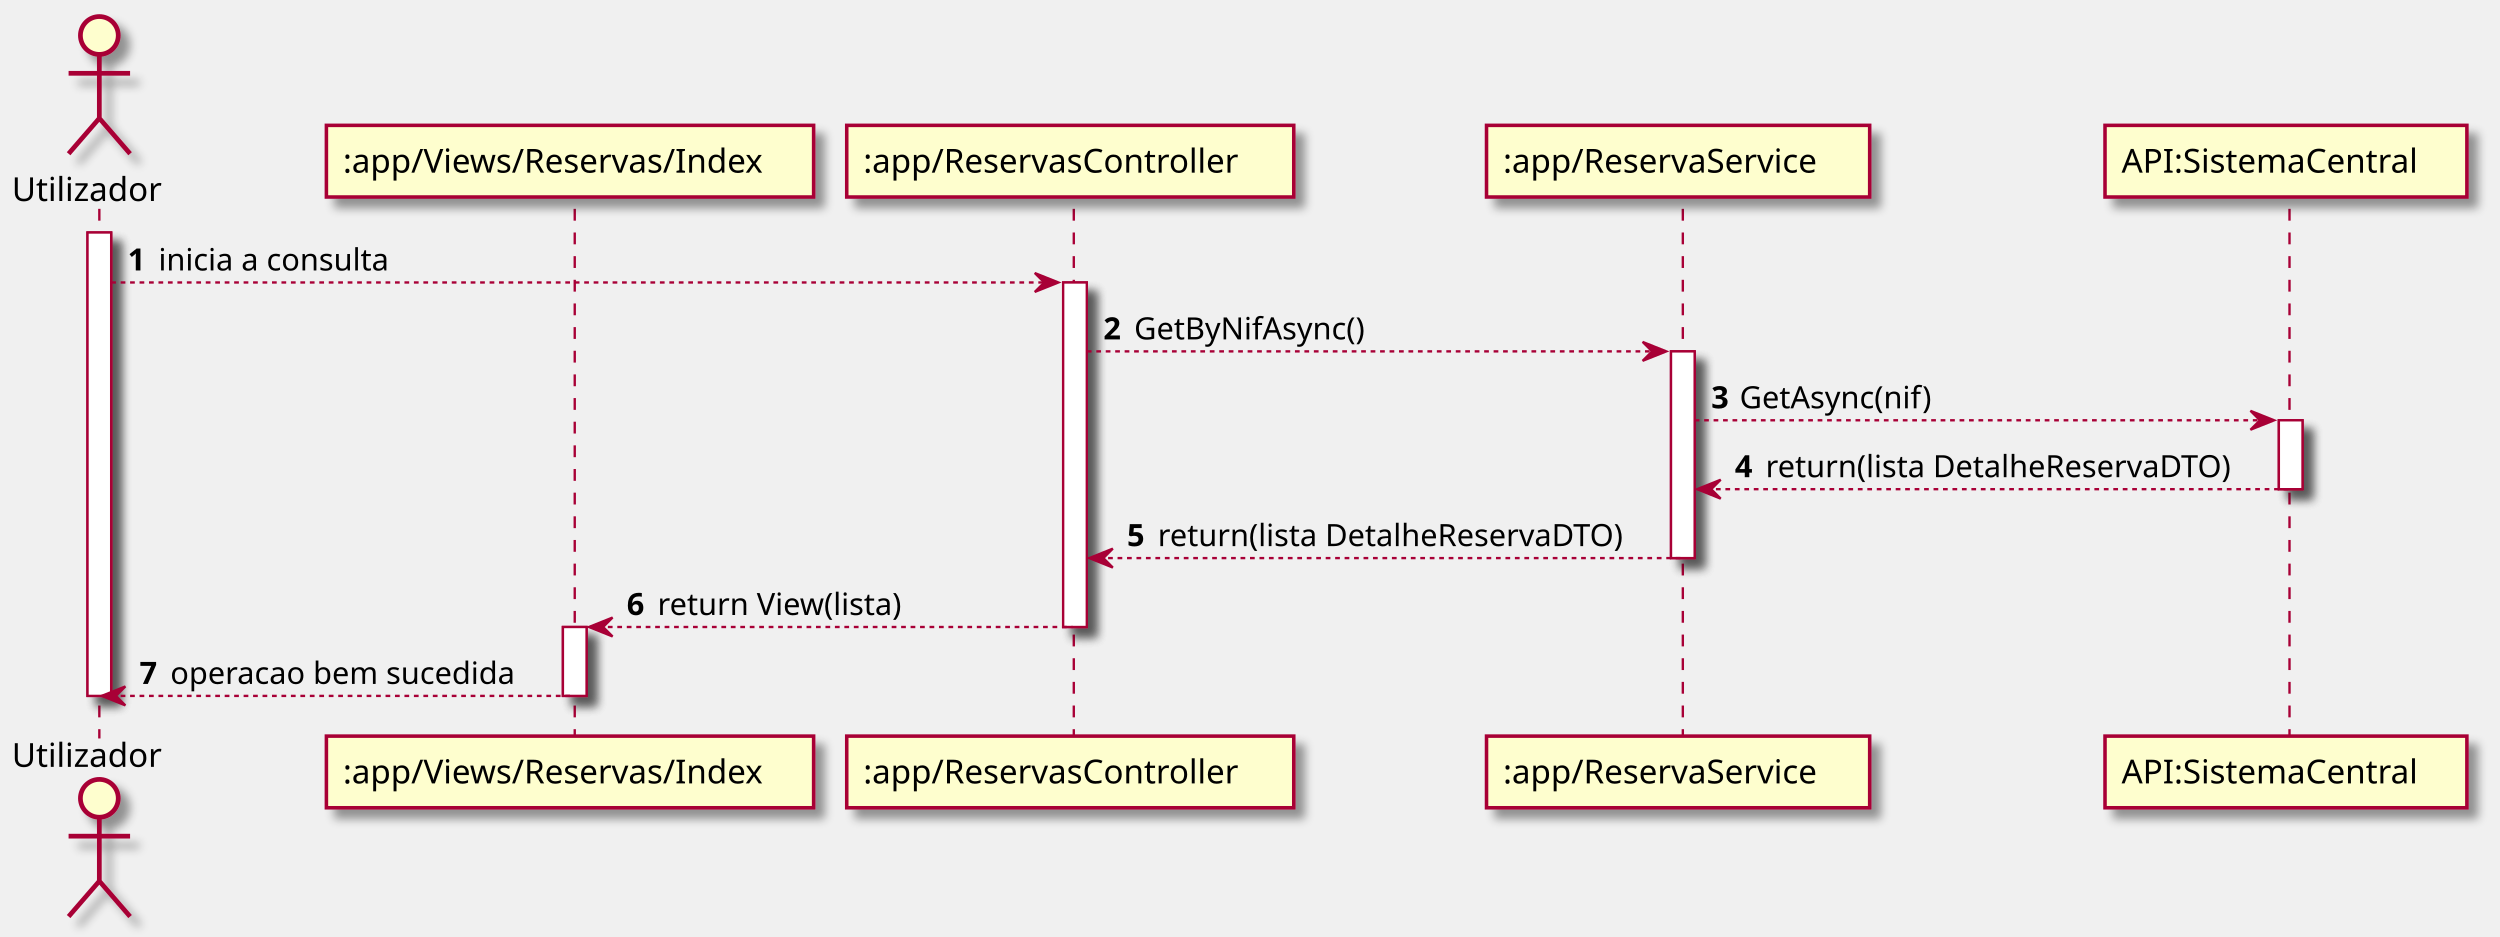
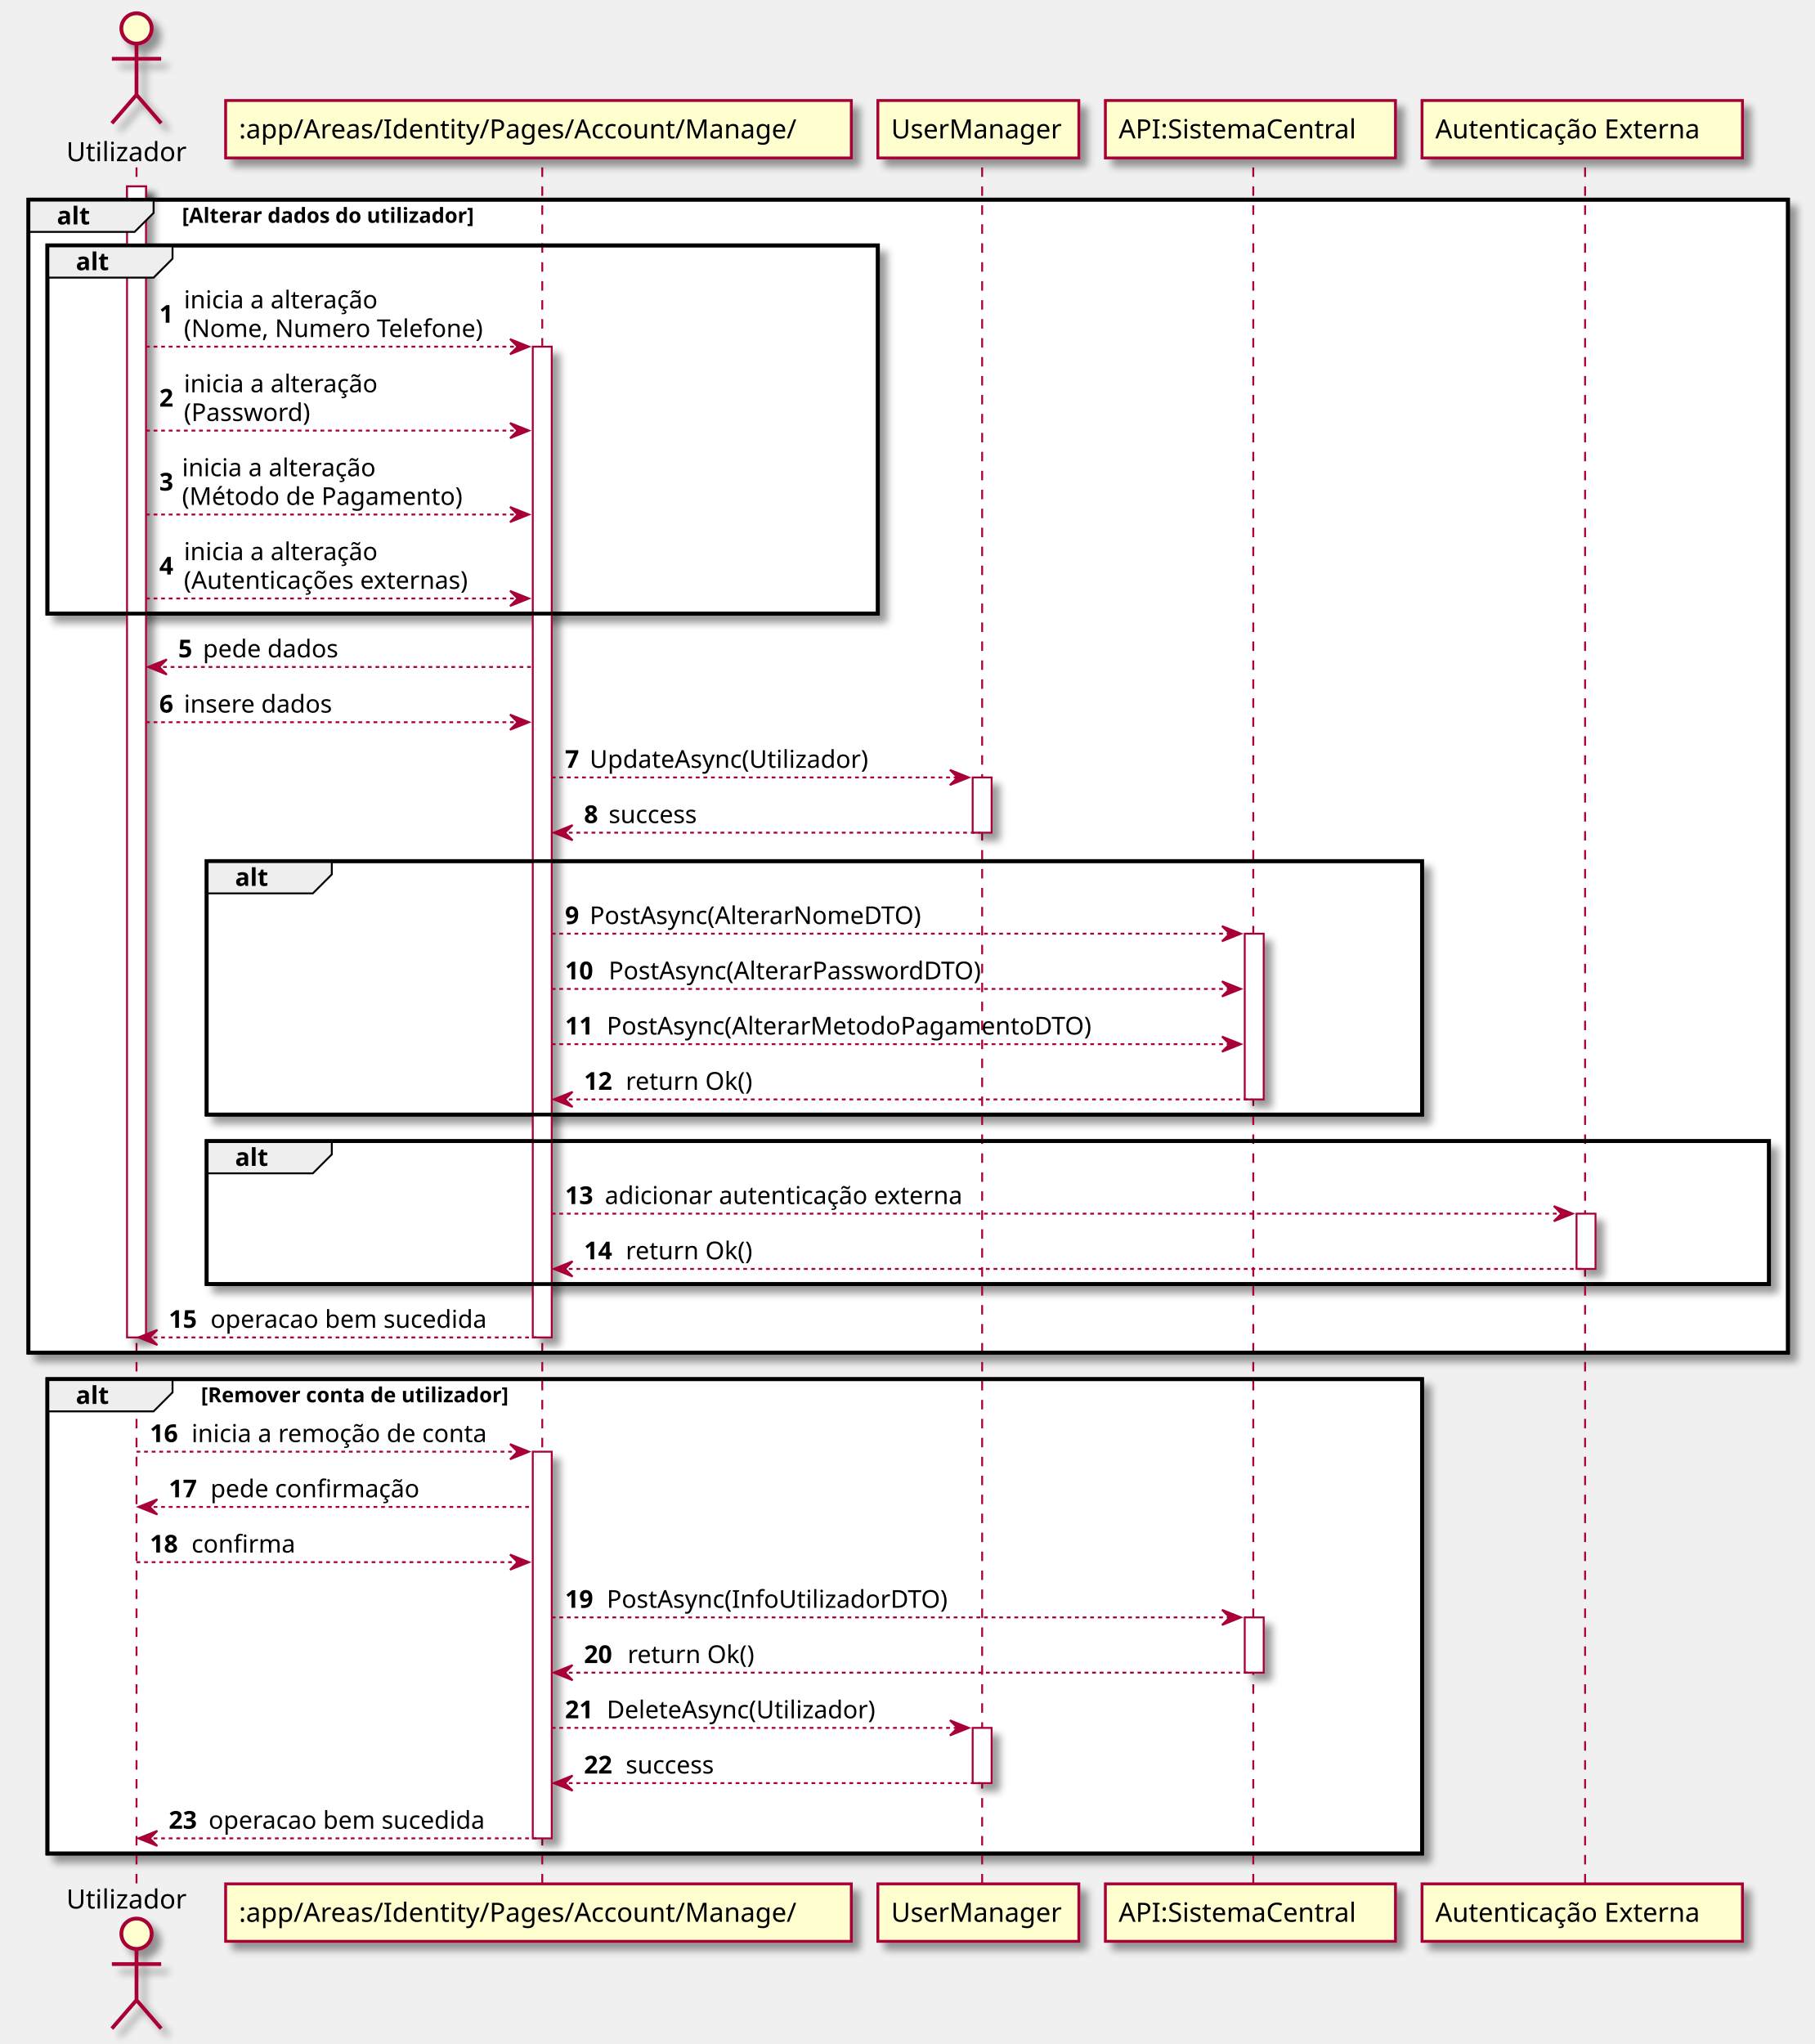
- <svg xmlns="http://www.w3.org/2000/svg" contentScriptType="application/ecmascript" contentStyleType="text/css" height="396px" preserveAspectRatio="none" style="width:1057px;height:396px;" version="1.1" viewBox="0 0 1057 396" width="1057px" zoomAndPan="magnify">
+ <svg xmlns="http://www.w3.org/2000/svg" contentScriptType="application/ecmascript" contentStyleType="text/css" height="1078px" preserveAspectRatio="none" style="width:957px;height:1078px;" version="1.1" viewBox="0 0 957 1078" width="957px" zoomAndPan="magnify">
  <defs>
-     <filter height="300%" id="f6y40lakk04y7" width="300%" x="-1" y="-1">
+     <filter height="300%" id="f1fc2lo0aaqhy4" width="300%" x="-1" y="-1">
      <feGaussianBlur result="blurOut" stdDeviation="2.0" />
      <feColorMatrix in="blurOut" result="blurOut2" type="matrix" values="0 0 0 0 0 0 0 0 0 0 0 0 0 0 0 0 0 0 .4 0" />
      <feOffset dx="4.0" dy="4.0" in="blurOut2" result="blurOut3" />
      <feBlend in="SourceGraphic" in2="blurOut3" mode="normal" />
    </filter>
  </defs>
  <g>
-     <rect fill="#FFFFFF" filter="url(#f6y40lakk04y7)" height="195.93" style="stroke:#A80036;stroke-width:1.0;" width="10" x="37" y="98.297" />
-     <rect fill="#FFFFFF" filter="url(#f6y40lakk04y7)" height="29.133" style="stroke:#A80036;stroke-width:1.0;" width="10" x="238" y="265.094" />
-     <rect fill="#FFFFFF" filter="url(#f6y40lakk04y7)" height="145.664" style="stroke:#A80036;stroke-width:1.0;" width="10" x="449.5" y="119.43" />
-     <rect fill="#FFFFFF" filter="url(#f6y40lakk04y7)" height="87.398" style="stroke:#A80036;stroke-width:1.0;" width="10" x="706.5" y="148.562" />
-     <rect fill="#FFFFFF" filter="url(#f6y40lakk04y7)" height="29.133" style="stroke:#A80036;stroke-width:1.0;" width="10" x="963.5" y="177.695" />
-     <line style="stroke:#A80036;stroke-width:1.0;stroke-dasharray:5.0,5.0;" x1="42" x2="42" y1="88.297" y2="312.227" />
-     <line style="stroke:#A80036;stroke-width:1.0;stroke-dasharray:5.0,5.0;" x1="243" x2="243" y1="88.297" y2="312.227" />
-     <line style="stroke:#A80036;stroke-width:1.0;stroke-dasharray:5.0,5.0;" x1="454" x2="454" y1="88.297" y2="312.227" />
-     <line style="stroke:#A80036;stroke-width:1.0;stroke-dasharray:5.0,5.0;" x1="711.5" x2="711.5" y1="88.297" y2="312.227" />
-     <line style="stroke:#A80036;stroke-width:1.0;stroke-dasharray:5.0,5.0;" x1="968" x2="968" y1="88.297" y2="312.227" />
-     <text fill="#000000" font-family="sans-serif" font-size="14" lengthAdjust="spacing" textLength="68" x="5" y="84.995">Utilizador</text>
-     <ellipse cx="42" cy="15" fill="#FEFECE" filter="url(#f6y40lakk04y7)" rx="8" ry="8" style="stroke:#A80036;stroke-width:2.0;" />
-     <path d="M42,23 L42,50 M29,31 L55,31 M42,50 L29,65 M42,50 L55,65 " fill="none" filter="url(#f6y40lakk04y7)" style="stroke:#A80036;stroke-width:2.0;" />
-     <text fill="#000000" font-family="sans-serif" font-size="14" lengthAdjust="spacing" textLength="68" x="5" y="324.222">Utilizador</text>
-     <ellipse cx="42" cy="337.523" fill="#FEFECE" filter="url(#f6y40lakk04y7)" rx="8" ry="8" style="stroke:#A80036;stroke-width:2.0;" />
-     <path d="M42,345.523 L42,372.523 M29,353.523 L55,353.523 M42,372.523 L29,387.523 M42,372.523 L55,387.523 " fill="none" filter="url(#f6y40lakk04y7)" style="stroke:#A80036;stroke-width:2.0;" />
-     <rect fill="#FEFECE" filter="url(#f6y40lakk04y7)" height="30.297" style="stroke:#A80036;stroke-width:1.5;" width="206" x="138" y="53" />
-     <text fill="#000000" font-family="sans-serif" font-size="14" lengthAdjust="spacing" textLength="192" x="145" y="72.995">:app/Views/Reservas/Index</text>
-     <rect fill="#FEFECE" filter="url(#f6y40lakk04y7)" height="30.297" style="stroke:#A80036;stroke-width:1.5;" width="206" x="138" y="311.227" />
-     <text fill="#000000" font-family="sans-serif" font-size="14" lengthAdjust="spacing" textLength="192" x="145" y="331.222">:app/Views/Reservas/Index</text>
-     <rect fill="#FEFECE" filter="url(#f6y40lakk04y7)" height="30.297" style="stroke:#A80036;stroke-width:1.5;" width="189" x="358" y="53" />
-     <text fill="#000000" font-family="sans-serif" font-size="14" lengthAdjust="spacing" textLength="175" x="365" y="72.995">:app/ReservasController</text>
-     <rect fill="#FEFECE" filter="url(#f6y40lakk04y7)" height="30.297" style="stroke:#A80036;stroke-width:1.5;" width="189" x="358" y="311.227" />
-     <text fill="#000000" font-family="sans-serif" font-size="14" lengthAdjust="spacing" textLength="175" x="365" y="331.222">:app/ReservasController</text>
-     <rect fill="#FEFECE" filter="url(#f6y40lakk04y7)" height="30.297" style="stroke:#A80036;stroke-width:1.5;" width="162" x="628.5" y="53" />
-     <text fill="#000000" font-family="sans-serif" font-size="14" lengthAdjust="spacing" textLength="148" x="635.5" y="72.995">:app/ReservaService</text>
-     <rect fill="#FEFECE" filter="url(#f6y40lakk04y7)" height="30.297" style="stroke:#A80036;stroke-width:1.5;" width="162" x="628.5" y="311.227" />
-     <text fill="#000000" font-family="sans-serif" font-size="14" lengthAdjust="spacing" textLength="148" x="635.5" y="331.222">:app/ReservaService</text>
-     <rect fill="#FEFECE" filter="url(#f6y40lakk04y7)" height="30.297" style="stroke:#A80036;stroke-width:1.5;" width="153" x="890" y="53" />
-     <text fill="#000000" font-family="sans-serif" font-size="14" lengthAdjust="spacing" textLength="139" x="897" y="72.995">API:SistemaCentral</text>
-     <rect fill="#FEFECE" filter="url(#f6y40lakk04y7)" height="30.297" style="stroke:#A80036;stroke-width:1.5;" width="153" x="890" y="311.227" />
-     <text fill="#000000" font-family="sans-serif" font-size="14" lengthAdjust="spacing" textLength="139" x="897" y="331.222">API:SistemaCentral</text>
-     <rect fill="#FFFFFF" filter="url(#f6y40lakk04y7)" height="195.93" style="stroke:#A80036;stroke-width:1.0;" width="10" x="37" y="98.297" />
-     <rect fill="#FFFFFF" filter="url(#f6y40lakk04y7)" height="29.133" style="stroke:#A80036;stroke-width:1.0;" width="10" x="238" y="265.094" />
-     <rect fill="#FFFFFF" filter="url(#f6y40lakk04y7)" height="145.664" style="stroke:#A80036;stroke-width:1.0;" width="10" x="449.5" y="119.43" />
-     <rect fill="#FFFFFF" filter="url(#f6y40lakk04y7)" height="87.398" style="stroke:#A80036;stroke-width:1.0;" width="10" x="706.5" y="148.562" />
-     <rect fill="#FFFFFF" filter="url(#f6y40lakk04y7)" height="29.133" style="stroke:#A80036;stroke-width:1.0;" width="10" x="963.5" y="177.695" />
-     <polygon fill="#A80036" points="437.5,115.43,447.5,119.43,437.5,123.43,441.5,119.43" style="stroke:#A80036;stroke-width:1.0;" />
-     <line style="stroke:#A80036;stroke-width:1.0;stroke-dasharray:2.0,2.0;" x1="47" x2="443.5" y1="119.43" y2="119.43" />
-     <text fill="#000000" font-family="sans-serif" font-size="13" font-weight="bold" lengthAdjust="spacing" textLength="9" x="54" y="114.364">1</text>
-     <text fill="#000000" font-family="sans-serif" font-size="13" lengthAdjust="spacing" textLength="102" x="67" y="114.364">inicia a consulta</text>
-     <polygon fill="#A80036" points="694.5,144.562,704.5,148.562,694.5,152.562,698.5,148.562" style="stroke:#A80036;stroke-width:1.0;" />
-     <line style="stroke:#A80036;stroke-width:1.0;stroke-dasharray:2.0,2.0;" x1="459.5" x2="700.5" y1="148.562" y2="148.562" />
-     <text fill="#000000" font-family="sans-serif" font-size="13" font-weight="bold" lengthAdjust="spacing" textLength="9" x="466.5" y="143.497">2</text>
-     <text fill="#000000" font-family="sans-serif" font-size="13" lengthAdjust="spacing" textLength="105" x="479.5" y="143.497">GetByNifAsync()</text>
-     <polygon fill="#A80036" points="951.5,173.695,961.5,177.695,951.5,181.695,955.5,177.695" style="stroke:#A80036;stroke-width:1.0;" />
-     <line style="stroke:#A80036;stroke-width:1.0;stroke-dasharray:2.0,2.0;" x1="716.5" x2="957.5" y1="177.695" y2="177.695" />
-     <text fill="#000000" font-family="sans-serif" font-size="13" font-weight="bold" lengthAdjust="spacing" textLength="8" x="723.5" y="172.629">3</text>
-     <text fill="#000000" font-family="sans-serif" font-size="13" lengthAdjust="spacing" textLength="88" x="735.5" y="172.629">GetAsync(nif)</text>
-     <polygon fill="#A80036" points="727.5,202.828,717.5,206.828,727.5,210.828,723.5,206.828" style="stroke:#A80036;stroke-width:1.0;" />
-     <line style="stroke:#A80036;stroke-width:1.0;stroke-dasharray:2.0,2.0;" x1="721.5" x2="967.5" y1="206.828" y2="206.828" />
-     <text fill="#000000" font-family="sans-serif" font-size="13" font-weight="bold" lengthAdjust="spacing" textLength="9" x="733.5" y="201.762">4</text>
-     <text fill="#000000" font-family="sans-serif" font-size="13" lengthAdjust="spacing" textLength="210" x="746.5" y="201.762">return(lista DetalheReservaDTO)</text>
-     <polygon fill="#A80036" points="470.5,231.961,460.5,235.961,470.5,239.961,466.5,235.961" style="stroke:#A80036;stroke-width:1.0;" />
-     <line style="stroke:#A80036;stroke-width:1.0;stroke-dasharray:2.0,2.0;" x1="464.5" x2="710.5" y1="235.961" y2="235.961" />
-     <text fill="#000000" font-family="sans-serif" font-size="13" font-weight="bold" lengthAdjust="spacing" textLength="9" x="476.5" y="230.895">5</text>
-     <text fill="#000000" font-family="sans-serif" font-size="13" lengthAdjust="spacing" textLength="210" x="489.5" y="230.895">return(lista DetalheReservaDTO)</text>
-     <polygon fill="#A80036" points="259,261.094,249,265.094,259,269.094,255,265.094" style="stroke:#A80036;stroke-width:1.0;" />
-     <line style="stroke:#A80036;stroke-width:1.0;stroke-dasharray:2.0,2.0;" x1="253" x2="453.5" y1="265.094" y2="265.094" />
-     <text fill="#000000" font-family="sans-serif" font-size="13" font-weight="bold" lengthAdjust="spacing" textLength="9" x="265" y="260.028">6</text>
-     <text fill="#000000" font-family="sans-serif" font-size="13" lengthAdjust="spacing" textLength="110" x="278" y="260.028">return View(lista)</text>
-     <polygon fill="#A80036" points="53,290.227,43,294.227,53,298.227,49,294.227" style="stroke:#A80036;stroke-width:1.0;" />
-     <line style="stroke:#A80036;stroke-width:1.0;stroke-dasharray:2.0,2.0;" x1="47" x2="242" y1="294.227" y2="294.227" />
-     <text fill="#000000" font-family="sans-serif" font-size="13" font-weight="bold" lengthAdjust="spacing" textLength="9" x="59" y="289.161">7</text>
-     <text fill="#000000" font-family="sans-serif" font-size="13" lengthAdjust="spacing" textLength="154" x="72" y="289.161">operacao bem sucedida</text>
+     <rect fill="#FFFFFF" filter="url(#f1fc2lo0aaqhy4)" height="607.055" style="stroke:#A80036;stroke-width:1.0;" width="10" x="67" y="98.297" />
+     <rect fill="#FFFFFF" filter="url(#f1fc2lo0aaqhy4)" height="522.523" style="stroke:#A80036;stroke-width:1.0;" width="10" x="281" y="182.828" />
+     <rect fill="#FFFFFF" filter="url(#f1fc2lo0aaqhy4)" height="203.93" style="stroke:#A80036;stroke-width:1.0;" width="10" x="281" y="765.617" />
+     <rect fill="#FFFFFF" filter="url(#f1fc2lo0aaqhy4)" height="29.133" style="stroke:#A80036;stroke-width:1.0;" width="10" x="513" y="410.023" />
+     <rect fill="#FFFFFF" filter="url(#f1fc2lo0aaqhy4)" height="29.133" style="stroke:#A80036;stroke-width:1.0;" width="10" x="513" y="911.281" />
+     <rect fill="#FFFFFF" filter="url(#f1fc2lo0aaqhy4)" height="87.398" style="stroke:#A80036;stroke-width:1.0;" width="10" x="656.5" y="492.422" />
+     <rect fill="#FFFFFF" filter="url(#f1fc2lo0aaqhy4)" height="29.133" style="stroke:#A80036;stroke-width:1.0;" width="10" x="656.5" y="853.016" />
+     <rect fill="#FFFFFF" filter="url(#f1fc2lo0aaqhy4)" height="29.133" style="stroke:#A80036;stroke-width:1.0;" width="10" x="831.5" y="640.086" />
+     <rect fill="#FFFFFF" filter="url(#f1fc2lo0aaqhy4)" height="608.055" style="stroke:#000000;stroke-width:2.0;" width="928" x="15" y="105.297" />
+     <rect fill="#FFFFFF" filter="url(#f1fc2lo0aaqhy4)" height="194.195" style="stroke:#000000;stroke-width:2.0;" width="438" x="25" y="129.43" />
+     <rect fill="#FFFFFF" filter="url(#f1fc2lo0aaqhy4)" height="133.664" style="stroke:#000000;stroke-width:2.0;" width="641" x="109" y="454.156" />
+     <rect fill="#FFFFFF" filter="url(#f1fc2lo0aaqhy4)" height="75.398" style="stroke:#000000;stroke-width:2.0;" width="824" x="109" y="601.82" />
+     <rect fill="#FFFFFF" filter="url(#f1fc2lo0aaqhy4)" height="250.195" style="stroke:#000000;stroke-width:2.0;" width="725" x="25" y="727.352" />
+     <line style="stroke:#A80036;stroke-width:1.0;stroke-dasharray:5.0,5.0;" x1="72" x2="72" y1="88.297" y2="994.547" />
+     <line style="stroke:#A80036;stroke-width:1.0;stroke-dasharray:5.0,5.0;" x1="286" x2="286" y1="88.297" y2="994.547" />
+     <line style="stroke:#A80036;stroke-width:1.0;stroke-dasharray:5.0,5.0;" x1="518" x2="518" y1="88.297" y2="994.547" />
+     <line style="stroke:#A80036;stroke-width:1.0;stroke-dasharray:5.0,5.0;" x1="661" x2="661" y1="88.297" y2="994.547" />
+     <line style="stroke:#A80036;stroke-width:1.0;stroke-dasharray:5.0,5.0;" x1="836" x2="836" y1="88.297" y2="994.547" />
+     <text fill="#000000" font-family="sans-serif" font-size="14" lengthAdjust="spacing" textLength="68" x="35" y="84.995">Utilizador</text>
+     <ellipse cx="72" cy="15" fill="#FEFECE" filter="url(#f1fc2lo0aaqhy4)" rx="8" ry="8" style="stroke:#A80036;stroke-width:2.0;" />
+     <path d="M72,23 L72,50 M59,31 L85,31 M72,50 L59,65 M72,50 L85,65 " fill="none" filter="url(#f1fc2lo0aaqhy4)" style="stroke:#A80036;stroke-width:2.0;" />
+     <text fill="#000000" font-family="sans-serif" font-size="14" lengthAdjust="spacing" textLength="68" x="35" y="1006.542">Utilizador</text>
+     <ellipse cx="72" cy="1019.844" fill="#FEFECE" filter="url(#f1fc2lo0aaqhy4)" rx="8" ry="8" style="stroke:#A80036;stroke-width:2.0;" />
+     <path d="M72,1027.844 L72,1054.844 M59,1035.844 L85,1035.844 M72,1054.844 L59,1069.844 M72,1054.844 L85,1069.844 " fill="none" filter="url(#f1fc2lo0aaqhy4)" style="stroke:#A80036;stroke-width:2.0;" />
+     <rect fill="#FEFECE" filter="url(#f1fc2lo0aaqhy4)" height="30.297" style="stroke:#A80036;stroke-width:1.5;" width="330" x="119" y="53" />
+     <text fill="#000000" font-family="sans-serif" font-size="14" lengthAdjust="spacing" textLength="316" x="126" y="72.995">:app/Areas/Identity/Pages/Account/Manage/</text>
+     <rect fill="#FEFECE" filter="url(#f1fc2lo0aaqhy4)" height="30.297" style="stroke:#A80036;stroke-width:1.5;" width="330" x="119" y="993.547" />
+     <text fill="#000000" font-family="sans-serif" font-size="14" lengthAdjust="spacing" textLength="316" x="126" y="1013.542">:app/Areas/Identity/Pages/Account/Manage/</text>
+     <rect fill="#FEFECE" filter="url(#f1fc2lo0aaqhy4)" height="30.297" style="stroke:#A80036;stroke-width:1.5;" width="106" x="463" y="53" />
+     <text fill="#000000" font-family="sans-serif" font-size="14" lengthAdjust="spacing" textLength="92" x="470" y="72.995">UserManager</text>
+     <rect fill="#FEFECE" filter="url(#f1fc2lo0aaqhy4)" height="30.297" style="stroke:#A80036;stroke-width:1.5;" width="106" x="463" y="993.547" />
+     <text fill="#000000" font-family="sans-serif" font-size="14" lengthAdjust="spacing" textLength="92" x="470" y="1013.542">UserManager</text>
+     <rect fill="#FEFECE" filter="url(#f1fc2lo0aaqhy4)" height="30.297" style="stroke:#A80036;stroke-width:1.5;" width="153" x="583" y="53" />
+     <text fill="#000000" font-family="sans-serif" font-size="14" lengthAdjust="spacing" textLength="139" x="590" y="72.995">API:SistemaCentral</text>
+     <rect fill="#FEFECE" filter="url(#f1fc2lo0aaqhy4)" height="30.297" style="stroke:#A80036;stroke-width:1.5;" width="153" x="583" y="993.547" />
+     <text fill="#000000" font-family="sans-serif" font-size="14" lengthAdjust="spacing" textLength="139" x="590" y="1013.542">API:SistemaCentral</text>
+     <rect fill="#FEFECE" filter="url(#f1fc2lo0aaqhy4)" height="30.297" style="stroke:#A80036;stroke-width:1.5;" width="169" x="750" y="53" />
+     <text fill="#000000" font-family="sans-serif" font-size="14" lengthAdjust="spacing" textLength="155" x="757" y="72.995">Autenticação Externa</text>
+     <rect fill="#FEFECE" filter="url(#f1fc2lo0aaqhy4)" height="30.297" style="stroke:#A80036;stroke-width:1.5;" width="169" x="750" y="993.547" />
+     <text fill="#000000" font-family="sans-serif" font-size="14" lengthAdjust="spacing" textLength="155" x="757" y="1013.542">Autenticação Externa</text>
+     <rect fill="#FFFFFF" filter="url(#f1fc2lo0aaqhy4)" height="607.055" style="stroke:#A80036;stroke-width:1.0;" width="10" x="67" y="98.297" />
+     <rect fill="#FFFFFF" filter="url(#f1fc2lo0aaqhy4)" height="522.523" style="stroke:#A80036;stroke-width:1.0;" width="10" x="281" y="182.828" />
+     <rect fill="#FFFFFF" filter="url(#f1fc2lo0aaqhy4)" height="203.93" style="stroke:#A80036;stroke-width:1.0;" width="10" x="281" y="765.617" />
+     <rect fill="#FFFFFF" filter="url(#f1fc2lo0aaqhy4)" height="29.133" style="stroke:#A80036;stroke-width:1.0;" width="10" x="513" y="410.023" />
+     <rect fill="#FFFFFF" filter="url(#f1fc2lo0aaqhy4)" height="29.133" style="stroke:#A80036;stroke-width:1.0;" width="10" x="513" y="911.281" />
+     <rect fill="#FFFFFF" filter="url(#f1fc2lo0aaqhy4)" height="87.398" style="stroke:#A80036;stroke-width:1.0;" width="10" x="656.5" y="492.422" />
+     <rect fill="#FFFFFF" filter="url(#f1fc2lo0aaqhy4)" height="29.133" style="stroke:#A80036;stroke-width:1.0;" width="10" x="656.5" y="853.016" />
+     <rect fill="#FFFFFF" filter="url(#f1fc2lo0aaqhy4)" height="29.133" style="stroke:#A80036;stroke-width:1.0;" width="10" x="831.5" y="640.086" />
+     <path d="M15,105.297 L81,105.297 L81,112.297 L71,122.297 L15,122.297 L15,105.297 " fill="#EEEEEE" style="stroke:#000000;stroke-width:1.0;" />
+     <rect fill="none" height="608.055" style="stroke:#000000;stroke-width:2.0;" width="928" x="15" y="105.297" />
+     <text fill="#000000" font-family="sans-serif" font-size="13" font-weight="bold" lengthAdjust="spacing" textLength="21" x="30" y="118.364">alt</text>
+     <text fill="#000000" font-family="sans-serif" font-size="11" font-weight="bold" lengthAdjust="spacing" textLength="192" x="96" y="117.507">[Alterar dados do utilizador]</text>
+     <path d="M25,129.43 L91,129.43 L91,136.43 L81,146.43 L25,146.43 L25,129.43 " fill="#EEEEEE" style="stroke:#000000;stroke-width:1.0;" />
+     <rect fill="none" height="194.195" style="stroke:#000000;stroke-width:2.0;" width="438" x="25" y="129.43" />
+     <text fill="#000000" font-family="sans-serif" font-size="13" font-weight="bold" lengthAdjust="spacing" textLength="21" x="40" y="142.497">alt</text>
+     <polygon fill="#A80036" points="269,178.828,279,182.828,269,186.828,273,182.828" style="stroke:#A80036;stroke-width:1.0;" />
+     <line style="stroke:#A80036;stroke-width:1.0;stroke-dasharray:2.0,2.0;" x1="77" x2="275" y1="182.828" y2="182.828" />
+     <text fill="#000000" font-family="sans-serif" font-size="13" font-weight="bold" lengthAdjust="spacing" textLength="9" x="84" y="170.196">1</text>
+     <text fill="#000000" font-family="sans-serif" font-size="13" lengthAdjust="spacing" textLength="108" x="97" y="162.629">inicia a alteração</text>
+     <text fill="#000000" font-family="sans-serif" font-size="13" lengthAdjust="spacing" textLength="167" x="97" y="177.762">(Nome, Numero Telefone)</text>
+     <polygon fill="#A80036" points="269,223.094,279,227.094,269,231.094,273,227.094" style="stroke:#A80036;stroke-width:1.0;" />
+     <line style="stroke:#A80036;stroke-width:1.0;stroke-dasharray:2.0,2.0;" x1="77" x2="275" y1="227.094" y2="227.094" />
+     <text fill="#000000" font-family="sans-serif" font-size="13" font-weight="bold" lengthAdjust="spacing" textLength="9" x="84" y="214.461">2</text>
+     <text fill="#000000" font-family="sans-serif" font-size="13" lengthAdjust="spacing" textLength="108" x="97" y="206.895">inicia a alteração</text>
+     <text fill="#000000" font-family="sans-serif" font-size="13" lengthAdjust="spacing" textLength="72" x="97" y="222.028">(Password)</text>
+     <polygon fill="#A80036" points="269,267.359,279,271.359,269,275.359,273,271.359" style="stroke:#A80036;stroke-width:1.0;" />
+     <line style="stroke:#A80036;stroke-width:1.0;stroke-dasharray:2.0,2.0;" x1="77" x2="275" y1="271.359" y2="271.359" />
+     <text fill="#000000" font-family="sans-serif" font-size="13" font-weight="bold" lengthAdjust="spacing" textLength="8" x="84" y="258.727">3</text>
+     <text fill="#000000" font-family="sans-serif" font-size="13" lengthAdjust="spacing" textLength="108" x="96" y="251.161">inicia a alteração</text>
+     <text fill="#000000" font-family="sans-serif" font-size="13" lengthAdjust="spacing" textLength="155" x="96" y="266.293">(Método de Pagamento)</text>
+     <polygon fill="#A80036" points="269,311.625,279,315.625,269,319.625,273,315.625" style="stroke:#A80036;stroke-width:1.0;" />
+     <line style="stroke:#A80036;stroke-width:1.0;stroke-dasharray:2.0,2.0;" x1="77" x2="275" y1="315.625" y2="315.625" />
+     <text fill="#000000" font-family="sans-serif" font-size="13" font-weight="bold" lengthAdjust="spacing" textLength="9" x="84" y="302.993">4</text>
+     <text fill="#000000" font-family="sans-serif" font-size="13" lengthAdjust="spacing" textLength="108" x="97" y="295.426">inicia a alteração</text>
+     <text fill="#000000" font-family="sans-serif" font-size="13" lengthAdjust="spacing" textLength="162" x="97" y="310.559">(Autenticações externas)</text>
+     <polygon fill="#A80036" points="88,347.758,78,351.758,88,355.758,84,351.758" style="stroke:#A80036;stroke-width:1.0;" />
+     <line style="stroke:#A80036;stroke-width:1.0;stroke-dasharray:2.0,2.0;" x1="82" x2="280" y1="351.758" y2="351.758" />
+     <text fill="#000000" font-family="sans-serif" font-size="13" font-weight="bold" lengthAdjust="spacing" textLength="9" x="94" y="346.692">5</text>
+     <text fill="#000000" font-family="sans-serif" font-size="13" lengthAdjust="spacing" textLength="75" x="107" y="346.692">pede dados</text>
+     <polygon fill="#A80036" points="269,376.891,279,380.891,269,384.891,273,380.891" style="stroke:#A80036;stroke-width:1.0;" />
+     <line style="stroke:#A80036;stroke-width:1.0;stroke-dasharray:2.0,2.0;" x1="77" x2="275" y1="380.891" y2="380.891" />
+     <text fill="#000000" font-family="sans-serif" font-size="13" font-weight="bold" lengthAdjust="spacing" textLength="9" x="84" y="375.825">6</text>
+     <text fill="#000000" font-family="sans-serif" font-size="13" lengthAdjust="spacing" textLength="82" x="97" y="375.825">insere dados</text>
+     <polygon fill="#A80036" points="501,406.023,511,410.023,501,414.023,505,410.023" style="stroke:#A80036;stroke-width:1.0;" />
+     <line style="stroke:#A80036;stroke-width:1.0;stroke-dasharray:2.0,2.0;" x1="291" x2="507" y1="410.023" y2="410.023" />
+     <text fill="#000000" font-family="sans-serif" font-size="13" font-weight="bold" lengthAdjust="spacing" textLength="9" x="298" y="404.957">7</text>
+     <text fill="#000000" font-family="sans-serif" font-size="13" lengthAdjust="spacing" textLength="154" x="311" y="404.957">UpdateAsync(Utilizador)</text>
+     <polygon fill="#A80036" points="302,435.156,292,439.156,302,443.156,298,439.156" style="stroke:#A80036;stroke-width:1.0;" />
+     <line style="stroke:#A80036;stroke-width:1.0;stroke-dasharray:2.0,2.0;" x1="296" x2="517" y1="439.156" y2="439.156" />
+     <text fill="#000000" font-family="sans-serif" font-size="13" font-weight="bold" lengthAdjust="spacing" textLength="9" x="308" y="434.09">8</text>
+     <text fill="#000000" font-family="sans-serif" font-size="13" lengthAdjust="spacing" textLength="51" x="321" y="434.09">success</text>
+     <path d="M109,454.156 L175,454.156 L175,461.156 L165,471.156 L109,471.156 L109,454.156 " fill="#EEEEEE" style="stroke:#000000;stroke-width:1.0;" />
+     <rect fill="none" height="133.664" style="stroke:#000000;stroke-width:2.0;" width="641" x="109" y="454.156" />
+     <text fill="#000000" font-family="sans-serif" font-size="13" font-weight="bold" lengthAdjust="spacing" textLength="21" x="124" y="467.223">alt</text>
+     <polygon fill="#A80036" points="644.5,488.422,654.5,492.422,644.5,496.422,648.5,492.422" style="stroke:#A80036;stroke-width:1.0;" />
+     <line style="stroke:#A80036;stroke-width:1.0;stroke-dasharray:2.0,2.0;" x1="291" x2="650.5" y1="492.422" y2="492.422" />
+     <text fill="#000000" font-family="sans-serif" font-size="13" font-weight="bold" lengthAdjust="spacing" textLength="9" x="298" y="487.356">9</text>
+     <text fill="#000000" font-family="sans-serif" font-size="13" lengthAdjust="spacing" textLength="186" x="311" y="487.356">PostAsync(AlterarNomeDTO)</text>
+     <polygon fill="#A80036" points="644.5,517.555,654.5,521.555,644.5,525.555,648.5,521.555" style="stroke:#A80036;stroke-width:1.0;" />
+     <line style="stroke:#A80036;stroke-width:1.0;stroke-dasharray:2.0,2.0;" x1="291" x2="650.5" y1="521.555" y2="521.555" />
+     <text fill="#000000" font-family="sans-serif" font-size="13" font-weight="bold" lengthAdjust="spacing" textLength="19" x="298" y="516.489">10</text>
+     <text fill="#000000" font-family="sans-serif" font-size="13" lengthAdjust="spacing" textLength="210" x="321" y="516.489">PostAsync(AlterarPasswordDTO)</text>
+     <polygon fill="#A80036" points="644.5,546.688,654.5,550.688,644.5,554.688,648.5,550.688" style="stroke:#A80036;stroke-width:1.0;" />
+     <line style="stroke:#A80036;stroke-width:1.0;stroke-dasharray:2.0,2.0;" x1="291" x2="650.5" y1="550.688" y2="550.688" />
+     <text fill="#000000" font-family="sans-serif" font-size="13" font-weight="bold" lengthAdjust="spacing" textLength="18" x="298" y="545.622">11</text>
+     <text fill="#000000" font-family="sans-serif" font-size="13" lengthAdjust="spacing" textLength="269" x="320" y="545.622">PostAsync(AlterarMetodoPagamentoDTO)</text>
+     <polygon fill="#A80036" points="302,575.82,292,579.82,302,583.82,298,579.82" style="stroke:#A80036;stroke-width:1.0;" />
+     <line style="stroke:#A80036;stroke-width:1.0;stroke-dasharray:2.0,2.0;" x1="296" x2="660.5" y1="579.82" y2="579.82" />
+     <text fill="#000000" font-family="sans-serif" font-size="13" font-weight="bold" lengthAdjust="spacing" textLength="18" x="308" y="574.754">12</text>
+     <text fill="#000000" font-family="sans-serif" font-size="13" lengthAdjust="spacing" textLength="70" x="330" y="574.754">return Ok()</text>
+     <path d="M109,601.82 L175,601.82 L175,608.82 L165,618.82 L109,618.82 L109,601.82 " fill="#EEEEEE" style="stroke:#000000;stroke-width:1.0;" />
+     <rect fill="none" height="75.398" style="stroke:#000000;stroke-width:2.0;" width="824" x="109" y="601.82" />
+     <text fill="#000000" font-family="sans-serif" font-size="13" font-weight="bold" lengthAdjust="spacing" textLength="21" x="124" y="614.887">alt</text>
+     <polygon fill="#A80036" points="819.5,636.086,829.5,640.086,819.5,644.086,823.5,640.086" style="stroke:#A80036;stroke-width:1.0;" />
+     <line style="stroke:#A80036;stroke-width:1.0;stroke-dasharray:2.0,2.0;" x1="291" x2="825.5" y1="640.086" y2="640.086" />
+     <text fill="#000000" font-family="sans-serif" font-size="13" font-weight="bold" lengthAdjust="spacing" textLength="17" x="298" y="635.02">13</text>
+     <text fill="#000000" font-family="sans-serif" font-size="13" lengthAdjust="spacing" textLength="199" x="319" y="635.02">adicionar autenticação externa</text>
+     <polygon fill="#A80036" points="302,665.219,292,669.219,302,673.219,298,669.219" style="stroke:#A80036;stroke-width:1.0;" />
+     <line style="stroke:#A80036;stroke-width:1.0;stroke-dasharray:2.0,2.0;" x1="296" x2="835.5" y1="669.219" y2="669.219" />
+     <text fill="#000000" font-family="sans-serif" font-size="13" font-weight="bold" lengthAdjust="spacing" textLength="18" x="308" y="664.153">14</text>
+     <text fill="#000000" font-family="sans-serif" font-size="13" lengthAdjust="spacing" textLength="70" x="330" y="664.153">return Ok()</text>
+     <polygon fill="#A80036" points="83,701.352,73,705.352,83,709.352,79,705.352" style="stroke:#A80036;stroke-width:1.0;" />
+     <line style="stroke:#A80036;stroke-width:1.0;stroke-dasharray:2.0,2.0;" x1="77" x2="285" y1="705.352" y2="705.352" />
+     <text fill="#000000" font-family="sans-serif" font-size="13" font-weight="bold" lengthAdjust="spacing" textLength="18" x="89" y="700.286">15</text>
+     <text fill="#000000" font-family="sans-serif" font-size="13" lengthAdjust="spacing" textLength="154" x="111" y="700.286">operacao bem sucedida</text>
+     <path d="M25,727.352 L91,727.352 L91,734.352 L81,744.352 L25,744.352 L25,727.352 " fill="#EEEEEE" style="stroke:#000000;stroke-width:1.0;" />
+     <rect fill="none" height="250.195" style="stroke:#000000;stroke-width:2.0;" width="725" x="25" y="727.352" />
+     <text fill="#000000" font-family="sans-serif" font-size="13" font-weight="bold" lengthAdjust="spacing" textLength="21" x="40" y="740.418">alt</text>
+     <text fill="#000000" font-family="sans-serif" font-size="11" font-weight="bold" lengthAdjust="spacing" textLength="200" x="106" y="739.562">[Remover conta de utilizador]</text>
+     <polygon fill="#A80036" points="269,761.617,279,765.617,269,769.617,273,765.617" style="stroke:#A80036;stroke-width:1.0;" />
+     <line style="stroke:#A80036;stroke-width:1.0;stroke-dasharray:2.0,2.0;" x1="72" x2="275" y1="765.617" y2="765.617" />
+     <text fill="#000000" font-family="sans-serif" font-size="13" font-weight="bold" lengthAdjust="spacing" textLength="18" x="79" y="760.551">16</text>
+     <text fill="#000000" font-family="sans-serif" font-size="13" lengthAdjust="spacing" textLength="165" x="101" y="760.551">inicia a remoção de conta</text>
+     <polygon fill="#A80036" points="83,790.75,73,794.75,83,798.75,79,794.75" style="stroke:#A80036;stroke-width:1.0;" />
+     <line style="stroke:#A80036;stroke-width:1.0;stroke-dasharray:2.0,2.0;" x1="77" x2="280" y1="794.75" y2="794.75" />
+     <text fill="#000000" font-family="sans-serif" font-size="13" font-weight="bold" lengthAdjust="spacing" textLength="18" x="89" y="789.684">17</text>
+     <text fill="#000000" font-family="sans-serif" font-size="13" lengthAdjust="spacing" textLength="116" x="111" y="789.684">pede confirmação</text>
+     <polygon fill="#A80036" points="269,819.883,279,823.883,269,827.883,273,823.883" style="stroke:#A80036;stroke-width:1.0;" />
+     <line style="stroke:#A80036;stroke-width:1.0;stroke-dasharray:2.0,2.0;" x1="72" x2="275" y1="823.883" y2="823.883" />
+     <text fill="#000000" font-family="sans-serif" font-size="13" font-weight="bold" lengthAdjust="spacing" textLength="18" x="79" y="818.817">18</text>
+     <text fill="#000000" font-family="sans-serif" font-size="13" lengthAdjust="spacing" textLength="57" x="101" y="818.817">confirma</text>
+     <polygon fill="#A80036" points="644.5,849.016,654.5,853.016,644.5,857.016,648.5,853.016" style="stroke:#A80036;stroke-width:1.0;" />
+     <line style="stroke:#A80036;stroke-width:1.0;stroke-dasharray:2.0,2.0;" x1="291" x2="650.5" y1="853.016" y2="853.016" />
+     <text fill="#000000" font-family="sans-serif" font-size="13" font-weight="bold" lengthAdjust="spacing" textLength="18" x="298" y="847.95">19</text>
+     <text fill="#000000" font-family="sans-serif" font-size="13" lengthAdjust="spacing" textLength="188" x="320" y="847.95">PostAsync(InfoUtilizadorDTO)</text>
+     <polygon fill="#A80036" points="302,878.148,292,882.148,302,886.148,298,882.148" style="stroke:#A80036;stroke-width:1.0;" />
+     <line style="stroke:#A80036;stroke-width:1.0;stroke-dasharray:2.0,2.0;" x1="296" x2="660.5" y1="882.148" y2="882.148" />
+     <text fill="#000000" font-family="sans-serif" font-size="13" font-weight="bold" lengthAdjust="spacing" textLength="19" x="308" y="877.082">20</text>
+     <text fill="#000000" font-family="sans-serif" font-size="13" lengthAdjust="spacing" textLength="70" x="331" y="877.082">return Ok()</text>
+     <polygon fill="#A80036" points="501,907.281,511,911.281,501,915.281,505,911.281" style="stroke:#A80036;stroke-width:1.0;" />
+     <line style="stroke:#A80036;stroke-width:1.0;stroke-dasharray:2.0,2.0;" x1="291" x2="507" y1="911.281" y2="911.281" />
+     <text fill="#000000" font-family="sans-serif" font-size="13" font-weight="bold" lengthAdjust="spacing" textLength="18" x="298" y="906.215">21</text>
+     <text fill="#000000" font-family="sans-serif" font-size="13" lengthAdjust="spacing" textLength="150" x="320" y="906.215">DeleteAsync(Utilizador)</text>
+     <polygon fill="#A80036" points="302,936.414,292,940.414,302,944.414,298,940.414" style="stroke:#A80036;stroke-width:1.0;" />
+     <line style="stroke:#A80036;stroke-width:1.0;stroke-dasharray:2.0,2.0;" x1="296" x2="517" y1="940.414" y2="940.414" />
+     <text fill="#000000" font-family="sans-serif" font-size="13" font-weight="bold" lengthAdjust="spacing" textLength="18" x="308" y="935.348">22</text>
+     <text fill="#000000" font-family="sans-serif" font-size="13" lengthAdjust="spacing" textLength="51" x="330" y="935.348">success</text>
+     <polygon fill="#A80036" points="83,965.547,73,969.547,83,973.547,79,969.547" style="stroke:#A80036;stroke-width:1.0;" />
+     <line style="stroke:#A80036;stroke-width:1.0;stroke-dasharray:2.0,2.0;" x1="77" x2="285" y1="969.547" y2="969.547" />
+     <text fill="#000000" font-family="sans-serif" font-size="13" font-weight="bold" lengthAdjust="spacing" textLength="17" x="89" y="964.481">23</text>
+     <text fill="#000000" font-family="sans-serif" font-size="13" lengthAdjust="spacing" textLength="154" x="110" y="964.481">operacao bem sucedida</text>
  </g>
</svg>
